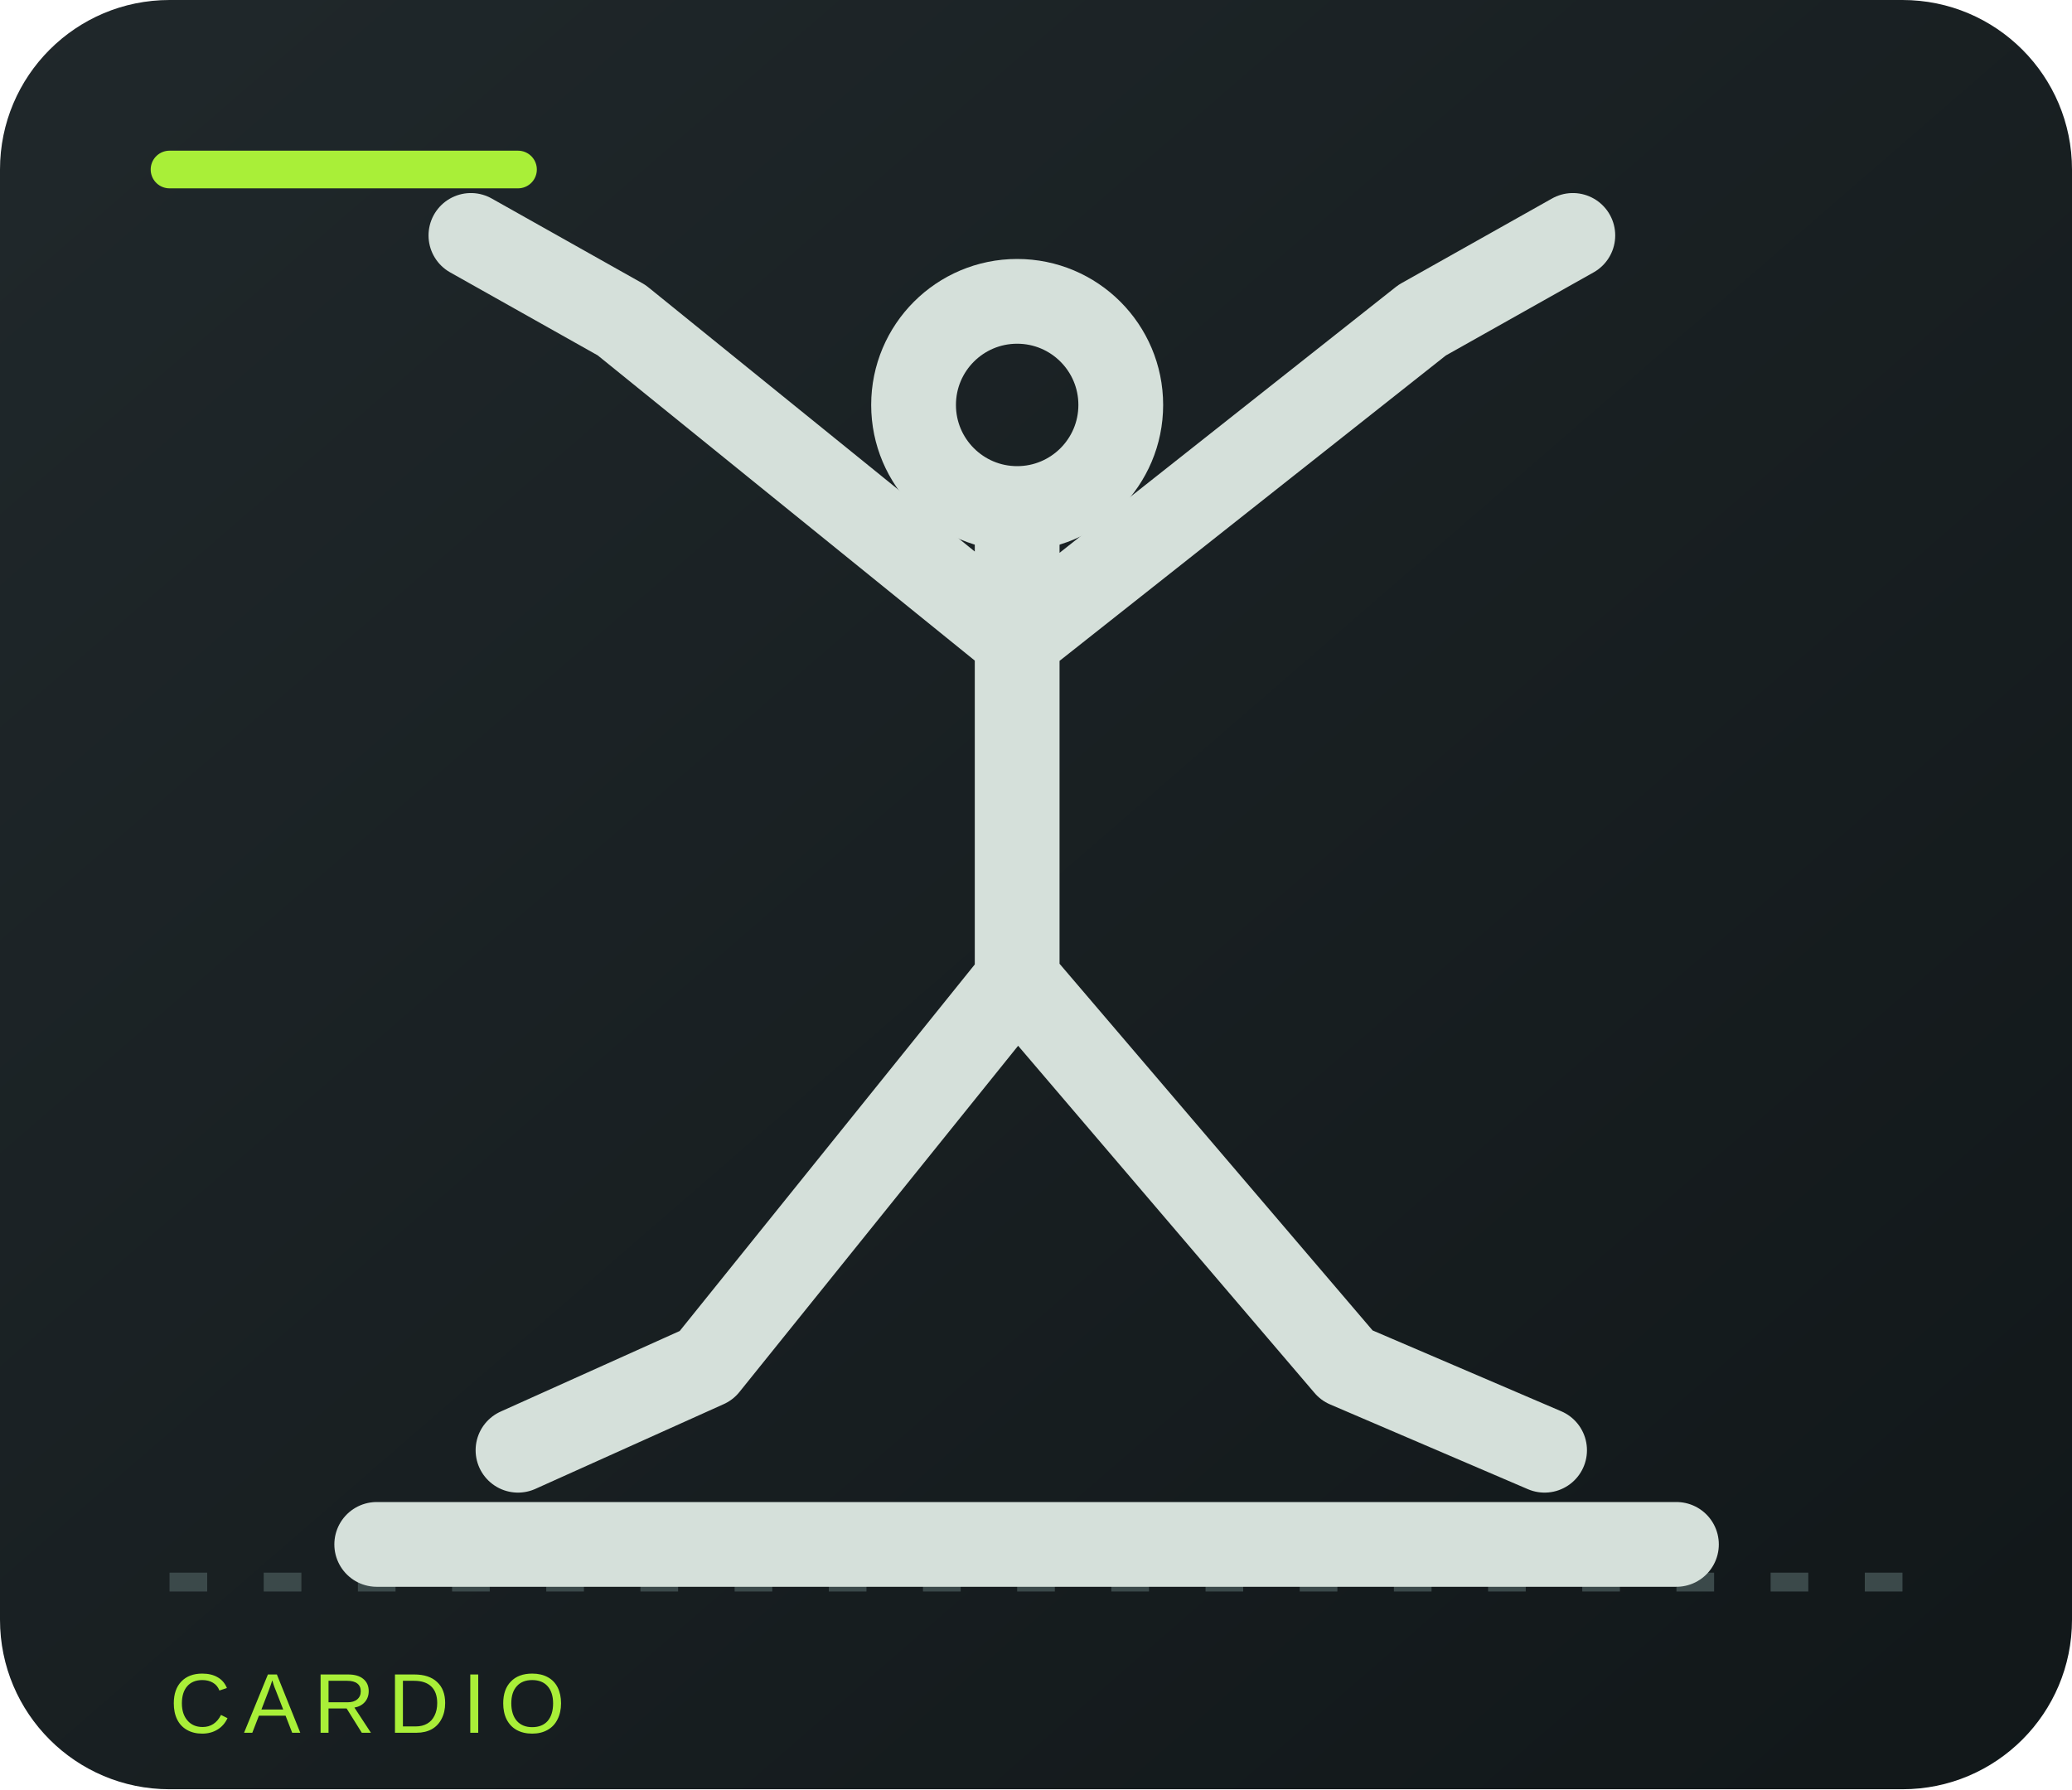
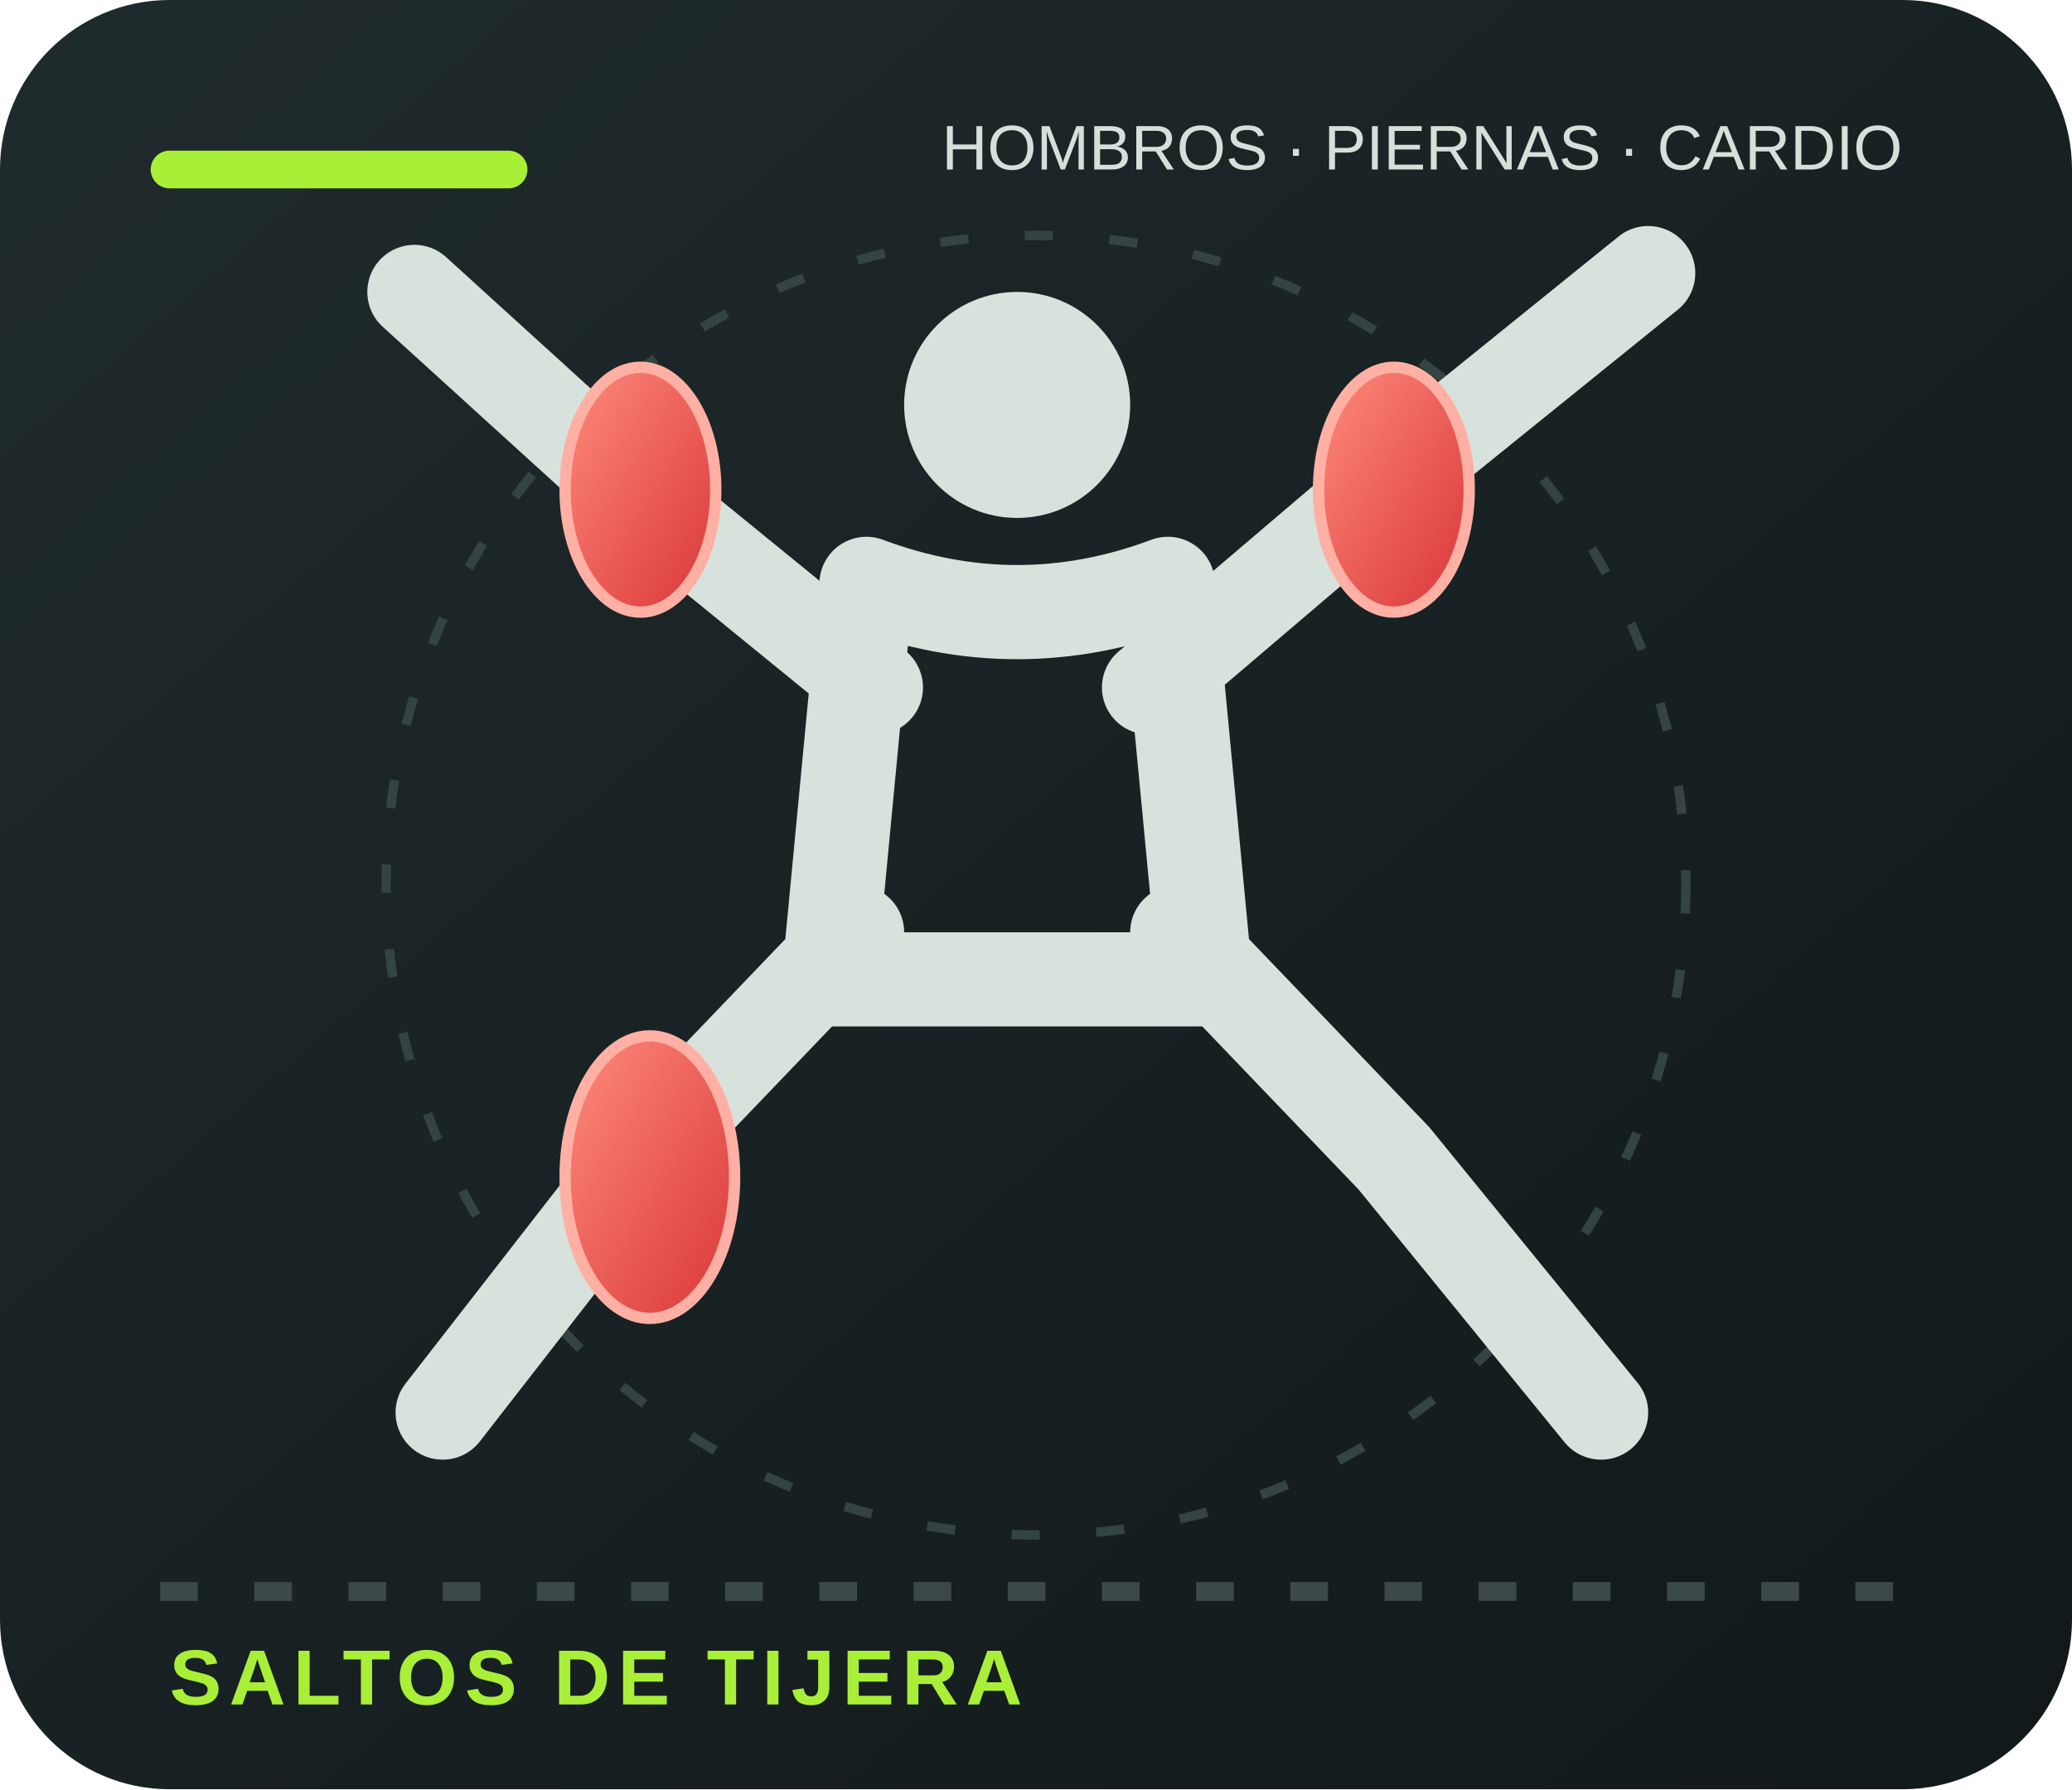
- <svg xmlns="http://www.w3.org/2000/svg" viewBox="0 0 220 190" role="img" aria-label="Ilustración de Saltos de tijera">
+ <svg xmlns="http://www.w3.org/2000/svg" viewBox="0 0 220 190" role="img" aria-label="Ilustración anatómica de SALTOS DE TIJERA">
  <defs>
    <linearGradient id="bg" x1="0" y1="0" x2="1" y2="1">
-       <stop stop-color="#20282b" />
-       <stop offset="1" stop-color="#111719" />
+       <stop stop-color="#202b2d" />
+       <stop offset="1" stop-color="#111819" />
+     </linearGradient>
+     <linearGradient id="muscle" x1="0" y1="0" x2="1" y2="1">
+       <stop stop-color="#ff8b7d" />
+       <stop offset="1" stop-color="#d93636" />
    </linearGradient>
  </defs>
  <rect width="220" height="190" rx="18" fill="url(#bg)" />
-   <path d="M18 168 H202" stroke="#3b494a" stroke-width="2" stroke-dasharray="4 6" />
-   <g fill="none" stroke="#d5e0da" stroke-width="9" stroke-linecap="round" stroke-linejoin="round">
-     <circle cx="108" cy="43" r="11" />
-     <path d="M108 55 L108 104 M108 68 L66 34 L50 25 M108 68 L151 34 L167 25 M108 104 L75 145 L55 154 M108 104 L143 145 L164 154 M40 164 H178" />
+   <circle cx="110" cy="94" r="69" fill="none" stroke="#344344" stroke-width="1" stroke-dasharray="3 6" />
+   <path d="M17 169H203" stroke="#3b494a" stroke-width="2" stroke-dasharray="4 6" />
+   <g fill="none" stroke="#d8e2dd" stroke-width="10" stroke-linecap="round" stroke-linejoin="round">
+     <circle cx="108" cy="43" r="12" fill="#d8e2dd" stroke="none" />
+     <path d="M92 62 Q108 68 124 62 L128 104 L88 104 Z M91 99 L68 123 L47 150 M125 99 L148 123 L170 150 M93 73 L66 51 L44 31 M122 73 L149 50 L175 29" />
  </g>
-   <path d="M18 18 H55" stroke="#a9ef38" stroke-width="4" stroke-linecap="round" />
-   <text x="18" y="184" fill="#a9ef38" font-size="9" font-family="Arial,sans-serif" letter-spacing="1.4">CARDIO</text>
+   <g fill="url(#muscle)" stroke="#ffb0a4" stroke-width="1.2">
+     <ellipse cx="68" cy="52" rx="8" ry="13" />
+     <ellipse cx="148" cy="52" rx="8" ry="13" />
+     <ellipse cx="69" cy="125" rx="9" ry="15" />
+   </g>
+   <path d="M18 18H54" stroke="#a9ef38" stroke-width="4" stroke-linecap="round" />
+   <text x="18" y="181" fill="#a9ef38" font-size="8.3" font-family="Arial,sans-serif" font-weight="700" letter-spacing=".8">SALTOS DE TIJERA</text>
+   <text x="202" y="18" text-anchor="end" fill="#d5e0da" font-size="6.7" font-family="Arial,sans-serif">HOMBROS · PIERNAS · CARDIO</text>
</svg>
